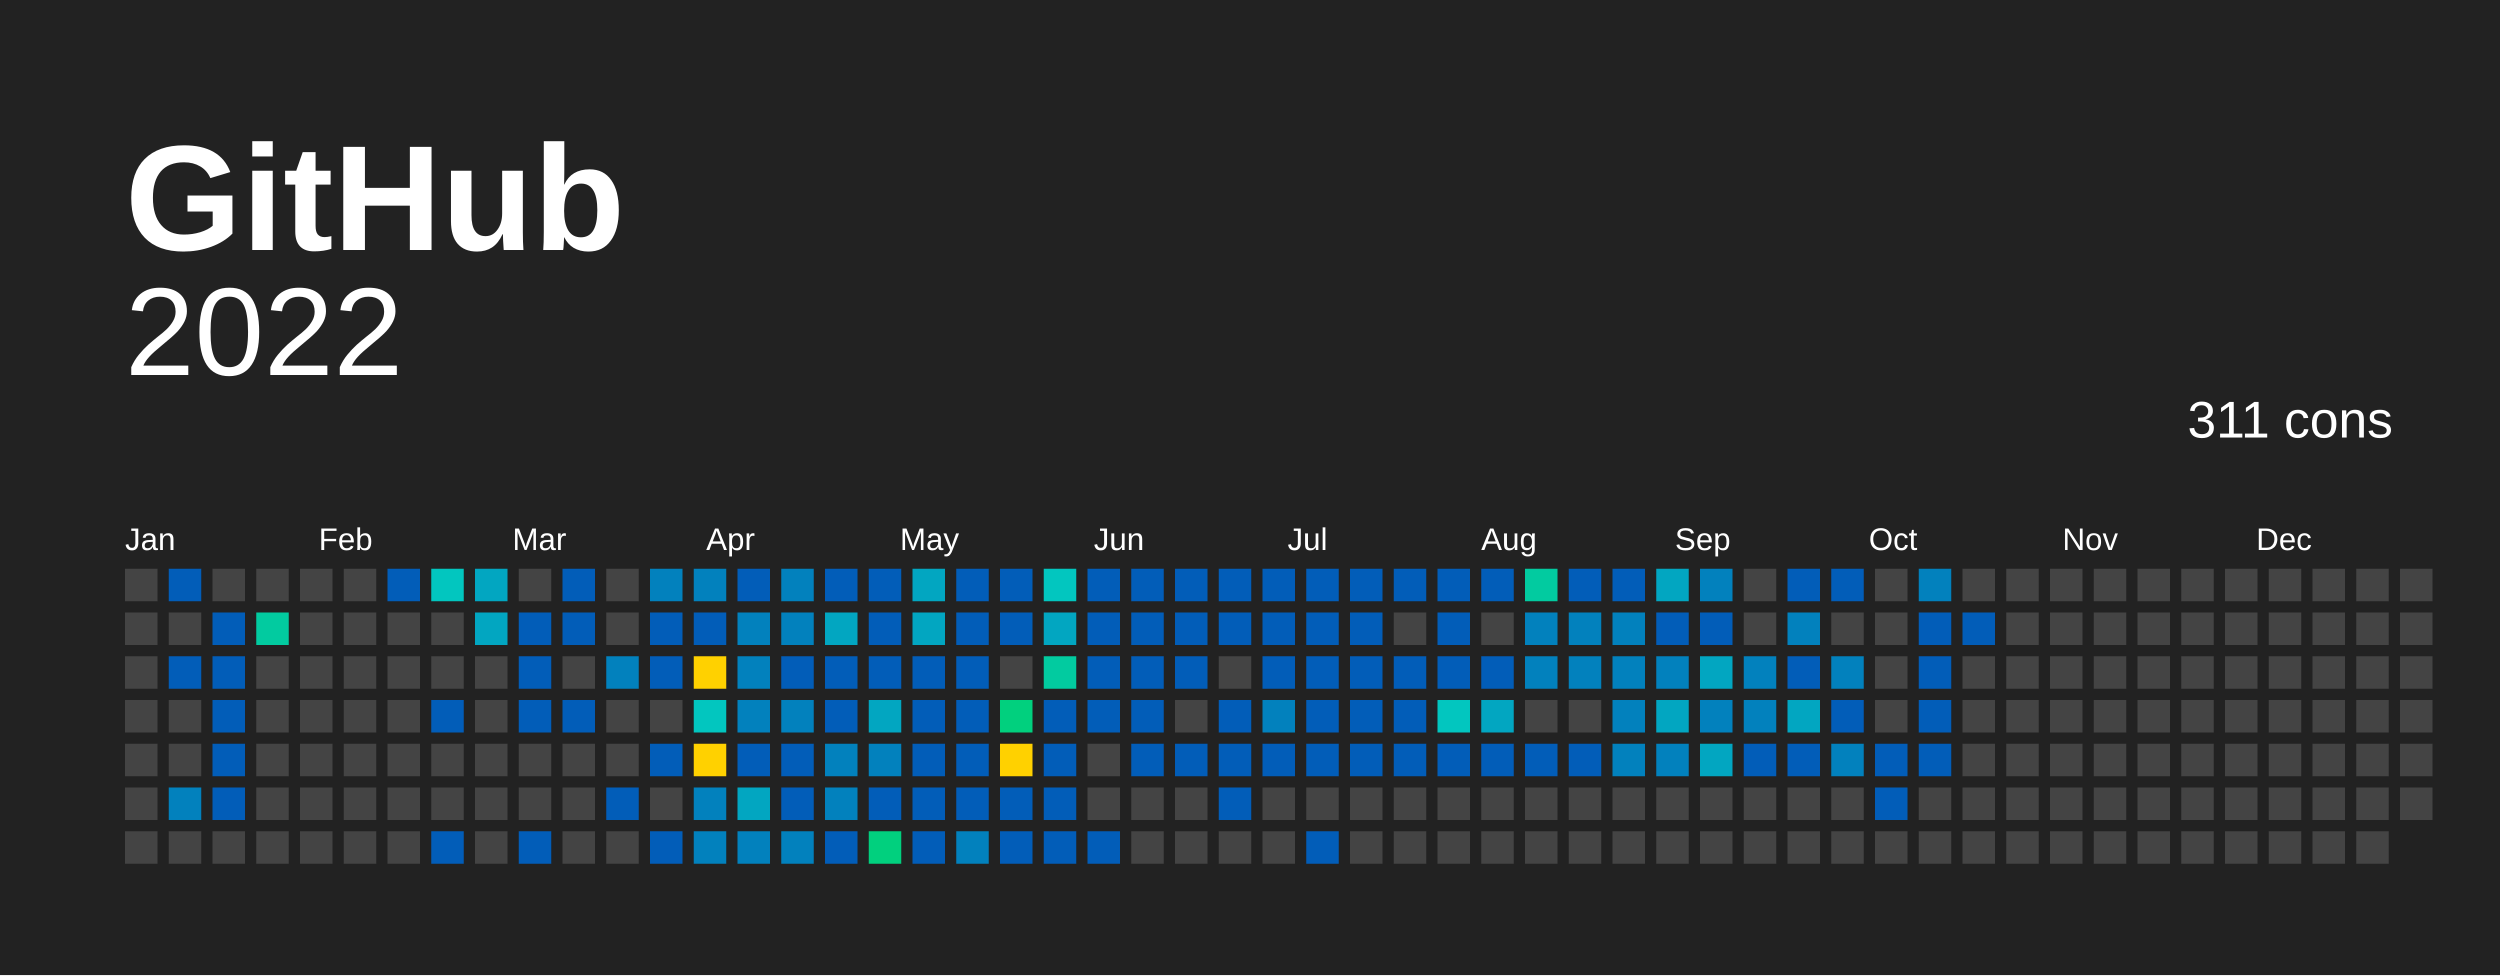
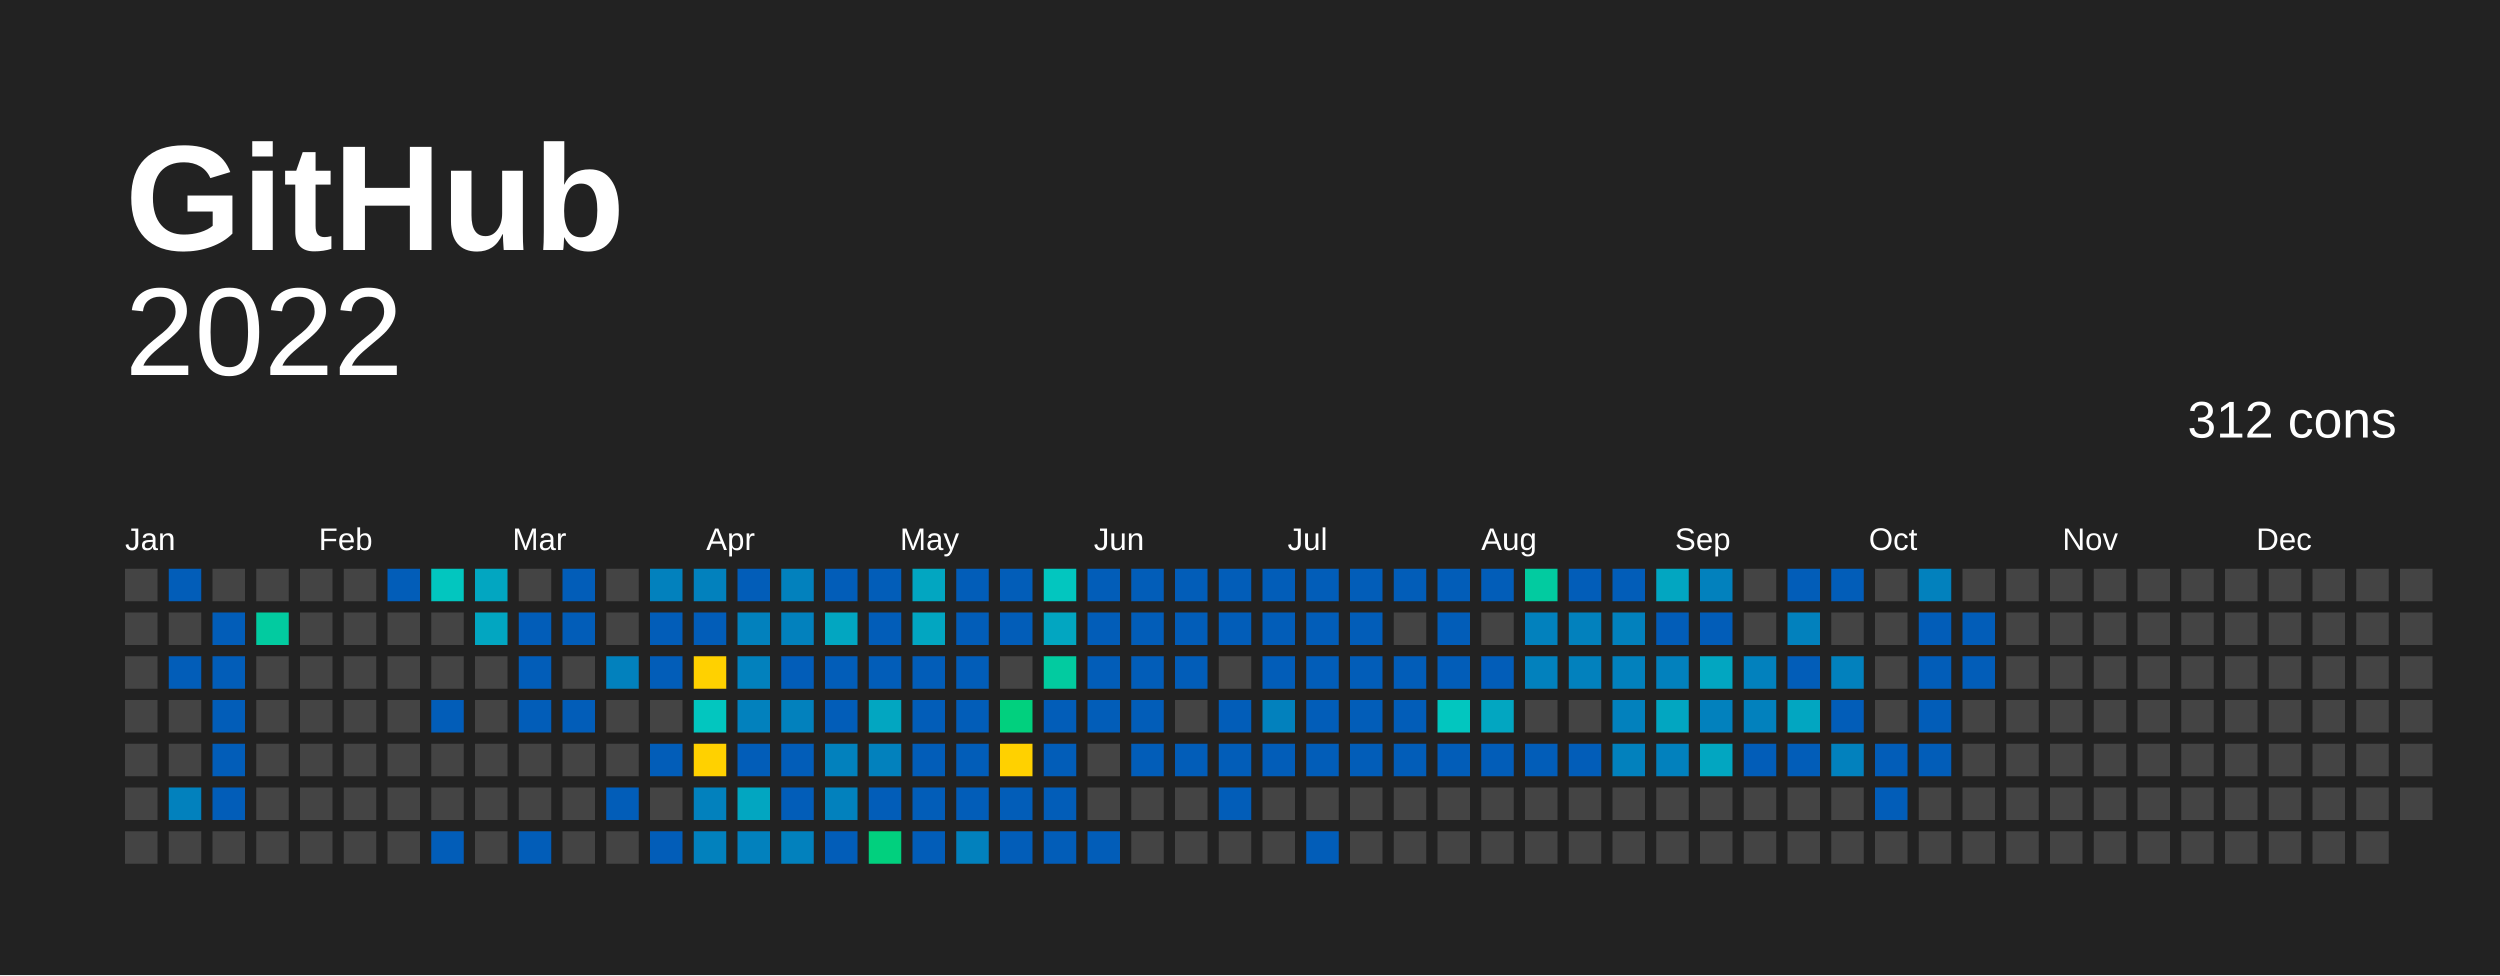
<svg xmlns="http://www.w3.org/2000/svg" baseProfile="full" height="78mm" version="1.1" viewBox="0,0,200,78" width="200mm">
  <defs />
  <rect fill="#222222" height="78" width="200" x="0" y="0" />
  <text fill="#FFFFFF" style="font-size:12px; font-family:Arial; font-weight:bold;" x="10" y="20">  GitHub</text>
  <text alignment-baseline="hanging" fill="#FFFFFF" style="font-size:10.0px; font-family:Arial;" x="10" y="30">2022</text>
-   <text alignment-baseline="hanging" fill="#FFFFFF" style="font-size:4.125px; font-family:Arial;" x="175" y="35">311 cons</text>
+   <text alignment-baseline="hanging" fill="#FFFFFF" style="font-size:4.125px; font-family:Arial;" x="175" y="35">312 cons</text>
  <text fill="#FFFFFF" style="font-size:2.5px; font-family:Arial" x="10.0" y="44">Jan</text>
  <text fill="#FFFFFF" style="font-size:2.5px; font-family:Arial" x="25.5" y="44">Feb</text>
  <text fill="#FFFFFF" style="font-size:2.5px; font-family:Arial" x="41.0" y="44">Mar</text>
  <text fill="#FFFFFF" style="font-size:2.5px; font-family:Arial" x="56.5" y="44">Apr</text>
  <text fill="#FFFFFF" style="font-size:2.5px; font-family:Arial" x="72.0" y="44">May</text>
  <text fill="#FFFFFF" style="font-size:2.5px; font-family:Arial" x="87.5" y="44">Jun</text>
  <text fill="#FFFFFF" style="font-size:2.5px; font-family:Arial" x="103.0" y="44">Jul</text>
  <text fill="#FFFFFF" style="font-size:2.5px; font-family:Arial" x="118.5" y="44">Aug</text>
  <text fill="#FFFFFF" style="font-size:2.5px; font-family:Arial" x="134.0" y="44">Sep</text>
  <text fill="#FFFFFF" style="font-size:2.5px; font-family:Arial" x="149.5" y="44">Oct</text>
  <text fill="#FFFFFF" style="font-size:2.5px; font-family:Arial" x="165.0" y="44">Nov</text>
  <text fill="#FFFFFF" style="font-size:2.5px; font-family:Arial" x="180.5" y="44">Dec</text>
  <rect fill="#444444" height="2.6" width="2.6" x="10.0" y="45.5" />
  <rect fill="#444444" height="2.6" width="2.6" x="10.0" y="49.0" />
  <rect fill="#444444" height="2.6" width="2.6" x="10.0" y="52.5" />
  <rect fill="#444444" height="2.6" width="2.6" x="10.0" y="56.0" />
  <rect fill="#444444" height="2.6" width="2.6" x="10.0" y="59.5" />
  <rect fill="#444444" height="2.6" width="2.6" x="10.0" y="63.0" />
  <rect fill="#444444" height="2.6" width="2.6" x="10.0" y="66.5" />
  <rect fill="#025db8" height="2.6" width="2.6" x="13.5" y="45.5" />
  <rect fill="#444444" height="2.6" width="2.6" x="13.5" y="49.0" />
  <rect fill="#025db8" height="2.6" width="2.6" x="13.5" y="52.5" />
  <rect fill="#444444" height="2.6" width="2.6" x="13.5" y="56.0" />
  <rect fill="#444444" height="2.6" width="2.6" x="13.5" y="59.5" />
  <rect fill="#0281bd" height="2.6" width="2.6" x="13.5" y="63.0" />
  <rect fill="#444444" height="2.6" width="2.6" x="13.5" y="66.5" />
  <rect fill="#444444" height="2.6" width="2.6" x="17.0" y="45.5" />
  <rect fill="#025db8" height="2.6" width="2.6" x="17.0" y="49.0" />
  <rect fill="#025db8" height="2.6" width="2.6" x="17.0" y="52.5" />
  <rect fill="#025db8" height="2.6" width="2.6" x="17.0" y="56.0" />
  <rect fill="#025db8" height="2.6" width="2.6" x="17.0" y="59.5" />
  <rect fill="#025db8" height="2.6" width="2.6" x="17.0" y="63.0" />
  <rect fill="#444444" height="2.6" width="2.6" x="17.0" y="66.5" />
  <rect fill="#444444" height="2.6" width="2.6" x="20.5" y="45.5" />
  <rect fill="#02cba0" height="2.6" width="2.6" x="20.5" y="49.0" />
  <rect fill="#444444" height="2.6" width="2.6" x="20.5" y="52.5" />
  <rect fill="#444444" height="2.6" width="2.6" x="20.5" y="56.0" />
  <rect fill="#444444" height="2.6" width="2.6" x="20.5" y="59.5" />
  <rect fill="#444444" height="2.6" width="2.6" x="20.5" y="63.0" />
  <rect fill="#444444" height="2.6" width="2.6" x="20.5" y="66.5" />
  <rect fill="#444444" height="2.6" width="2.6" x="24.0" y="45.5" />
  <rect fill="#444444" height="2.6" width="2.6" x="24.0" y="49.0" />
  <rect fill="#444444" height="2.6" width="2.6" x="24.0" y="52.5" />
  <rect fill="#444444" height="2.6" width="2.6" x="24.0" y="56.0" />
  <rect fill="#444444" height="2.6" width="2.6" x="24.0" y="59.5" />
  <rect fill="#444444" height="2.6" width="2.6" x="24.0" y="63.0" />
  <rect fill="#444444" height="2.6" width="2.6" x="24.0" y="66.5" />
  <rect fill="#444444" height="2.6" width="2.6" x="27.5" y="45.5" />
  <rect fill="#444444" height="2.6" width="2.6" x="27.5" y="49.0" />
  <rect fill="#444444" height="2.6" width="2.6" x="27.5" y="52.5" />
  <rect fill="#444444" height="2.6" width="2.6" x="27.5" y="56.0" />
  <rect fill="#444444" height="2.6" width="2.6" x="27.5" y="59.5" />
  <rect fill="#444444" height="2.6" width="2.6" x="27.5" y="63.0" />
  <rect fill="#444444" height="2.6" width="2.6" x="27.5" y="66.5" />
  <rect fill="#025db8" height="2.6" width="2.6" x="31.0" y="45.5" />
  <rect fill="#444444" height="2.6" width="2.6" x="31.0" y="49.0" />
  <rect fill="#444444" height="2.6" width="2.6" x="31.0" y="52.5" />
  <rect fill="#444444" height="2.6" width="2.6" x="31.0" y="56.0" />
  <rect fill="#444444" height="2.6" width="2.6" x="31.0" y="59.5" />
  <rect fill="#444444" height="2.6" width="2.6" x="31.0" y="63.0" />
  <rect fill="#444444" height="2.6" width="2.6" x="31.0" y="66.5" />
  <rect fill="#02c6bf" height="2.6" width="2.6" x="34.5" y="45.5" />
  <rect fill="#444444" height="2.6" width="2.6" x="34.5" y="49.0" />
  <rect fill="#444444" height="2.6" width="2.6" x="34.5" y="52.5" />
  <rect fill="#025db8" height="2.6" width="2.6" x="34.5" y="56.0" />
  <rect fill="#444444" height="2.6" width="2.6" x="34.5" y="59.5" />
  <rect fill="#444444" height="2.6" width="2.6" x="34.5" y="63.0" />
  <rect fill="#025db8" height="2.6" width="2.6" x="34.5" y="66.5" />
  <rect fill="#02a6c1" height="2.6" width="2.6" x="38.0" y="45.5" />
  <rect fill="#02a6c1" height="2.6" width="2.6" x="38.0" y="49.0" />
  <rect fill="#444444" height="2.6" width="2.6" x="38.0" y="52.5" />
  <rect fill="#444444" height="2.6" width="2.6" x="38.0" y="56.0" />
  <rect fill="#444444" height="2.6" width="2.6" x="38.0" y="59.5" />
  <rect fill="#444444" height="2.6" width="2.6" x="38.0" y="63.0" />
  <rect fill="#444444" height="2.6" width="2.6" x="38.0" y="66.5" />
  <rect fill="#444444" height="2.6" width="2.6" x="41.5" y="45.5" />
  <rect fill="#025db8" height="2.6" width="2.6" x="41.5" y="49.0" />
  <rect fill="#025db8" height="2.6" width="2.6" x="41.5" y="52.5" />
  <rect fill="#025db8" height="2.6" width="2.6" x="41.5" y="56.0" />
  <rect fill="#444444" height="2.6" width="2.6" x="41.5" y="59.5" />
  <rect fill="#444444" height="2.6" width="2.6" x="41.5" y="63.0" />
  <rect fill="#025db8" height="2.6" width="2.6" x="41.5" y="66.5" />
  <rect fill="#025db8" height="2.6" width="2.6" x="45.0" y="45.5" />
  <rect fill="#025db8" height="2.6" width="2.6" x="45.0" y="49.0" />
  <rect fill="#444444" height="2.6" width="2.6" x="45.0" y="52.5" />
  <rect fill="#025db8" height="2.6" width="2.6" x="45.0" y="56.0" />
  <rect fill="#444444" height="2.6" width="2.6" x="45.0" y="59.5" />
  <rect fill="#444444" height="2.6" width="2.6" x="45.0" y="63.0" />
  <rect fill="#444444" height="2.6" width="2.6" x="45.0" y="66.5" />
  <rect fill="#444444" height="2.6" width="2.6" x="48.5" y="45.5" />
  <rect fill="#444444" height="2.6" width="2.6" x="48.5" y="49.0" />
  <rect fill="#0281bd" height="2.6" width="2.6" x="48.5" y="52.5" />
  <rect fill="#444444" height="2.6" width="2.6" x="48.5" y="56.0" />
  <rect fill="#444444" height="2.6" width="2.6" x="48.5" y="59.5" />
  <rect fill="#025db8" height="2.6" width="2.6" x="48.5" y="63.0" />
  <rect fill="#444444" height="2.6" width="2.6" x="48.5" y="66.5" />
  <rect fill="#0281bd" height="2.6" width="2.6" x="52.0" y="45.5" />
  <rect fill="#025db8" height="2.6" width="2.6" x="52.0" y="49.0" />
  <rect fill="#025db8" height="2.6" width="2.6" x="52.0" y="52.5" />
  <rect fill="#444444" height="2.6" width="2.6" x="52.0" y="56.0" />
  <rect fill="#025db8" height="2.6" width="2.6" x="52.0" y="59.5" />
  <rect fill="#444444" height="2.6" width="2.6" x="52.0" y="63.0" />
  <rect fill="#025db8" height="2.6" width="2.6" x="52.0" y="66.5" />
  <rect fill="#0281bd" height="2.6" width="2.6" x="55.5" y="45.5" />
  <rect fill="#025db8" height="2.6" width="2.6" x="55.5" y="49.0" />
  <rect fill="#ffd100" height="2.6" width="2.6" x="55.5" y="52.5" />
  <rect fill="#02c6bf" height="2.6" width="2.6" x="55.5" y="56.0" />
  <rect fill="#ffd100" height="2.6" width="2.6" x="55.5" y="59.5" />
  <rect fill="#0281bd" height="2.6" width="2.6" x="55.5" y="63.0" />
  <rect fill="#0281bd" height="2.6" width="2.6" x="55.5" y="66.5" />
  <rect fill="#025db8" height="2.6" width="2.6" x="59.0" y="45.5" />
  <rect fill="#0281bd" height="2.6" width="2.6" x="59.0" y="49.0" />
  <rect fill="#0281bd" height="2.6" width="2.6" x="59.0" y="52.5" />
  <rect fill="#0281bd" height="2.6" width="2.6" x="59.0" y="56.0" />
  <rect fill="#025db8" height="2.6" width="2.6" x="59.0" y="59.5" />
  <rect fill="#02a6c1" height="2.6" width="2.6" x="59.0" y="63.0" />
  <rect fill="#0281bd" height="2.6" width="2.6" x="59.0" y="66.5" />
  <rect fill="#0281bd" height="2.6" width="2.6" x="62.5" y="45.5" />
  <rect fill="#0281bd" height="2.6" width="2.6" x="62.5" y="49.0" />
  <rect fill="#025db8" height="2.6" width="2.6" x="62.5" y="52.5" />
  <rect fill="#0281bd" height="2.6" width="2.6" x="62.5" y="56.0" />
  <rect fill="#025db8" height="2.6" width="2.6" x="62.5" y="59.5" />
  <rect fill="#025db8" height="2.6" width="2.6" x="62.5" y="63.0" />
  <rect fill="#0281bd" height="2.6" width="2.6" x="62.5" y="66.5" />
  <rect fill="#025db8" height="2.6" width="2.6" x="66.0" y="45.5" />
  <rect fill="#02a6c1" height="2.6" width="2.6" x="66.0" y="49.0" />
  <rect fill="#025db8" height="2.6" width="2.6" x="66.0" y="52.5" />
  <rect fill="#025db8" height="2.6" width="2.6" x="66.0" y="56.0" />
  <rect fill="#0281bd" height="2.6" width="2.6" x="66.0" y="59.5" />
  <rect fill="#0281bd" height="2.6" width="2.6" x="66.0" y="63.0" />
  <rect fill="#025db8" height="2.6" width="2.6" x="66.0" y="66.5" />
  <rect fill="#025db8" height="2.6" width="2.6" x="69.5" y="45.5" />
  <rect fill="#025db8" height="2.6" width="2.6" x="69.5" y="49.0" />
  <rect fill="#025db8" height="2.6" width="2.6" x="69.5" y="52.5" />
  <rect fill="#02a6c1" height="2.6" width="2.6" x="69.5" y="56.0" />
  <rect fill="#0281bd" height="2.6" width="2.6" x="69.5" y="59.5" />
  <rect fill="#025db8" height="2.6" width="2.6" x="69.5" y="63.0" />
  <rect fill="#01d07e" height="2.6" width="2.6" x="69.5" y="66.5" />
  <rect fill="#02a6c1" height="2.6" width="2.6" x="73.0" y="45.5" />
  <rect fill="#02a6c1" height="2.6" width="2.6" x="73.0" y="49.0" />
  <rect fill="#025db8" height="2.6" width="2.6" x="73.0" y="52.5" />
  <rect fill="#025db8" height="2.6" width="2.6" x="73.0" y="56.0" />
  <rect fill="#025db8" height="2.6" width="2.6" x="73.0" y="59.5" />
  <rect fill="#025db8" height="2.6" width="2.6" x="73.0" y="63.0" />
  <rect fill="#025db8" height="2.6" width="2.6" x="73.0" y="66.5" />
  <rect fill="#025db8" height="2.6" width="2.6" x="76.5" y="45.5" />
  <rect fill="#025db8" height="2.6" width="2.6" x="76.5" y="49.0" />
  <rect fill="#025db8" height="2.6" width="2.6" x="76.5" y="52.5" />
  <rect fill="#025db8" height="2.6" width="2.6" x="76.5" y="56.0" />
  <rect fill="#025db8" height="2.6" width="2.6" x="76.5" y="59.5" />
  <rect fill="#025db8" height="2.6" width="2.6" x="76.5" y="63.0" />
  <rect fill="#0281bd" height="2.6" width="2.6" x="76.5" y="66.5" />
  <rect fill="#025db8" height="2.6" width="2.6" x="80.0" y="45.5" />
  <rect fill="#025db8" height="2.6" width="2.6" x="80.0" y="49.0" />
  <rect fill="#444444" height="2.6" width="2.6" x="80.0" y="52.5" />
  <rect fill="#01d07e" height="2.6" width="2.6" x="80.0" y="56.0" />
  <rect fill="#FFD100" height="2.6" width="2.6" x="80.0" y="59.5" />
  <rect fill="#025db8" height="2.6" width="2.6" x="80.0" y="63.0" />
  <rect fill="#025db8" height="2.6" width="2.6" x="80.0" y="66.5" />
  <rect fill="#02c6bf" height="2.6" width="2.6" x="83.5" y="45.5" />
  <rect fill="#02a6c1" height="2.6" width="2.6" x="83.5" y="49.0" />
  <rect fill="#02cba0" height="2.6" width="2.6" x="83.5" y="52.5" />
  <rect fill="#025db8" height="2.6" width="2.6" x="83.5" y="56.0" />
  <rect fill="#025db8" height="2.6" width="2.6" x="83.5" y="59.5" />
  <rect fill="#025db8" height="2.6" width="2.6" x="83.5" y="63.0" />
  <rect fill="#025db8" height="2.6" width="2.6" x="83.5" y="66.5" />
  <rect fill="#025db8" height="2.6" width="2.6" x="87.0" y="45.5" />
  <rect fill="#025db8" height="2.6" width="2.6" x="87.0" y="49.0" />
  <rect fill="#025db8" height="2.6" width="2.6" x="87.0" y="52.5" />
  <rect fill="#025db8" height="2.6" width="2.6" x="87.0" y="56.0" />
  <rect fill="#444444" height="2.6" width="2.6" x="87.0" y="59.5" />
  <rect fill="#444444" height="2.6" width="2.6" x="87.0" y="63.0" />
  <rect fill="#025db8" height="2.6" width="2.6" x="87.0" y="66.5" />
  <rect fill="#025db8" height="2.6" width="2.6" x="90.5" y="45.5" />
  <rect fill="#025db8" height="2.6" width="2.6" x="90.5" y="49.0" />
  <rect fill="#025db8" height="2.6" width="2.6" x="90.5" y="52.5" />
  <rect fill="#025db8" height="2.6" width="2.6" x="90.5" y="56.0" />
  <rect fill="#025db8" height="2.6" width="2.6" x="90.5" y="59.5" />
  <rect fill="#444444" height="2.6" width="2.6" x="90.5" y="63.0" />
  <rect fill="#444444" height="2.6" width="2.6" x="90.5" y="66.5" />
  <rect fill="#025db8" height="2.6" width="2.6" x="94.0" y="45.5" />
  <rect fill="#025db8" height="2.6" width="2.6" x="94.0" y="49.0" />
  <rect fill="#025db8" height="2.6" width="2.6" x="94.0" y="52.5" />
  <rect fill="#444444" height="2.6" width="2.6" x="94.0" y="56.0" />
  <rect fill="#025db8" height="2.6" width="2.6" x="94.0" y="59.5" />
  <rect fill="#444444" height="2.6" width="2.6" x="94.0" y="63.0" />
  <rect fill="#444444" height="2.6" width="2.6" x="94.0" y="66.5" />
  <rect fill="#025db8" height="2.6" width="2.6" x="97.5" y="45.5" />
  <rect fill="#025db8" height="2.6" width="2.6" x="97.5" y="49.0" />
  <rect fill="#444444" height="2.6" width="2.6" x="97.5" y="52.5" />
  <rect fill="#025db8" height="2.6" width="2.6" x="97.5" y="56.0" />
  <rect fill="#025db8" height="2.6" width="2.6" x="97.5" y="59.5" />
  <rect fill="#025db8" height="2.6" width="2.6" x="97.5" y="63.0" />
  <rect fill="#444444" height="2.6" width="2.6" x="97.5" y="66.5" />
  <rect fill="#025db8" height="2.6" width="2.6" x="101.0" y="45.5" />
  <rect fill="#025db8" height="2.6" width="2.6" x="101.0" y="49.0" />
  <rect fill="#025db8" height="2.6" width="2.6" x="101.0" y="52.5" />
  <rect fill="#0281bd" height="2.6" width="2.6" x="101.0" y="56.0" />
  <rect fill="#025db8" height="2.6" width="2.6" x="101.0" y="59.5" />
  <rect fill="#444444" height="2.6" width="2.6" x="101.0" y="63.0" />
  <rect fill="#444444" height="2.6" width="2.6" x="101.0" y="66.5" />
  <rect fill="#025db8" height="2.6" width="2.6" x="104.5" y="45.5" />
  <rect fill="#025db8" height="2.6" width="2.6" x="104.5" y="49.0" />
  <rect fill="#025db8" height="2.6" width="2.6" x="104.5" y="52.5" />
  <rect fill="#025db8" height="2.6" width="2.6" x="104.5" y="56.0" />
  <rect fill="#025db8" height="2.6" width="2.6" x="104.5" y="59.5" />
  <rect fill="#444444" height="2.6" width="2.6" x="104.5" y="63.0" />
  <rect fill="#025db8" height="2.6" width="2.6" x="104.5" y="66.5" />
  <rect fill="#025db8" height="2.6" width="2.6" x="108.0" y="45.5" />
  <rect fill="#025db8" height="2.6" width="2.6" x="108.0" y="49.0" />
  <rect fill="#025db8" height="2.6" width="2.6" x="108.0" y="52.5" />
  <rect fill="#025db8" height="2.6" width="2.6" x="108.0" y="56.0" />
  <rect fill="#025db8" height="2.6" width="2.6" x="108.0" y="59.5" />
  <rect fill="#444444" height="2.6" width="2.6" x="108.0" y="63.0" />
  <rect fill="#444444" height="2.6" width="2.6" x="108.0" y="66.5" />
  <rect fill="#025db8" height="2.6" width="2.6" x="111.5" y="45.5" />
  <rect fill="#444444" height="2.6" width="2.6" x="111.5" y="49.0" />
  <rect fill="#025db8" height="2.6" width="2.6" x="111.5" y="52.5" />
  <rect fill="#025db8" height="2.6" width="2.6" x="111.5" y="56.0" />
  <rect fill="#025db8" height="2.6" width="2.6" x="111.5" y="59.5" />
  <rect fill="#444444" height="2.6" width="2.6" x="111.5" y="63.0" />
  <rect fill="#444444" height="2.6" width="2.6" x="111.5" y="66.5" />
  <rect fill="#025db8" height="2.6" width="2.6" x="115.0" y="45.5" />
  <rect fill="#025db8" height="2.6" width="2.6" x="115.0" y="49.0" />
  <rect fill="#025db8" height="2.6" width="2.6" x="115.0" y="52.5" />
  <rect fill="#02c6bf" height="2.6" width="2.6" x="115.0" y="56.0" />
  <rect fill="#025db8" height="2.6" width="2.6" x="115.0" y="59.5" />
  <rect fill="#444444" height="2.6" width="2.6" x="115.0" y="63.0" />
  <rect fill="#444444" height="2.6" width="2.6" x="115.0" y="66.5" />
  <rect fill="#025db8" height="2.6" width="2.6" x="118.5" y="45.5" />
  <rect fill="#444444" height="2.6" width="2.6" x="118.5" y="49.0" />
  <rect fill="#025db8" height="2.6" width="2.6" x="118.5" y="52.5" />
  <rect fill="#02a6c1" height="2.6" width="2.6" x="118.5" y="56.0" />
  <rect fill="#025db8" height="2.6" width="2.6" x="118.5" y="59.5" />
  <rect fill="#444444" height="2.6" width="2.6" x="118.5" y="63.0" />
  <rect fill="#444444" height="2.6" width="2.6" x="118.5" y="66.5" />
  <rect fill="#02cba0" height="2.6" width="2.6" x="122.0" y="45.5" />
  <rect fill="#0281bd" height="2.6" width="2.6" x="122.0" y="49.0" />
  <rect fill="#0281bd" height="2.6" width="2.6" x="122.0" y="52.5" />
  <rect fill="#444444" height="2.6" width="2.6" x="122.0" y="56.0" />
  <rect fill="#025db8" height="2.6" width="2.6" x="122.0" y="59.5" />
  <rect fill="#444444" height="2.6" width="2.6" x="122.0" y="63.0" />
  <rect fill="#444444" height="2.6" width="2.6" x="122.0" y="66.5" />
  <rect fill="#025db8" height="2.6" width="2.6" x="125.5" y="45.5" />
  <rect fill="#0281bd" height="2.6" width="2.6" x="125.5" y="49.0" />
  <rect fill="#0281bd" height="2.6" width="2.6" x="125.5" y="52.5" />
  <rect fill="#444444" height="2.6" width="2.6" x="125.5" y="56.0" />
  <rect fill="#025db8" height="2.6" width="2.6" x="125.5" y="59.5" />
  <rect fill="#444444" height="2.6" width="2.6" x="125.5" y="63.0" />
  <rect fill="#444444" height="2.6" width="2.6" x="125.5" y="66.5" />
  <rect fill="#025db8" height="2.6" width="2.6" x="129.0" y="45.5" />
  <rect fill="#0281bd" height="2.6" width="2.6" x="129.0" y="49.0" />
  <rect fill="#0281bd" height="2.6" width="2.6" x="129.0" y="52.5" />
  <rect fill="#0281bd" height="2.6" width="2.6" x="129.0" y="56.0" />
  <rect fill="#0281bd" height="2.6" width="2.6" x="129.0" y="59.5" />
  <rect fill="#444444" height="2.6" width="2.6" x="129.0" y="63.0" />
  <rect fill="#444444" height="2.6" width="2.6" x="129.0" y="66.5" />
  <rect fill="#02a6c1" height="2.6" width="2.6" x="132.5" y="45.5" />
  <rect fill="#025db8" height="2.6" width="2.6" x="132.5" y="49.0" />
  <rect fill="#0281bd" height="2.6" width="2.6" x="132.5" y="52.5" />
  <rect fill="#02a6c1" height="2.6" width="2.6" x="132.5" y="56.0" />
  <rect fill="#0281bd" height="2.6" width="2.6" x="132.5" y="59.5" />
  <rect fill="#444444" height="2.6" width="2.6" x="132.5" y="63.0" />
  <rect fill="#444444" height="2.6" width="2.6" x="132.5" y="66.5" />
  <rect fill="#0281bd" height="2.6" width="2.6" x="136.0" y="45.5" />
  <rect fill="#025db8" height="2.6" width="2.6" x="136.0" y="49.0" />
  <rect fill="#02a6c1" height="2.6" width="2.6" x="136.0" y="52.5" />
  <rect fill="#0281bd" height="2.6" width="2.6" x="136.0" y="56.0" />
  <rect fill="#02a6c1" height="2.6" width="2.6" x="136.0" y="59.5" />
  <rect fill="#444444" height="2.6" width="2.6" x="136.0" y="63.0" />
  <rect fill="#444444" height="2.6" width="2.6" x="136.0" y="66.5" />
  <rect fill="#444444" height="2.6" width="2.6" x="139.5" y="45.5" />
  <rect fill="#444444" height="2.6" width="2.6" x="139.5" y="49.0" />
  <rect fill="#0281bd" height="2.6" width="2.6" x="139.5" y="52.5" />
  <rect fill="#0281bd" height="2.6" width="2.6" x="139.5" y="56.0" />
  <rect fill="#025db8" height="2.6" width="2.6" x="139.5" y="59.5" />
  <rect fill="#444444" height="2.6" width="2.6" x="139.5" y="63.0" />
  <rect fill="#444444" height="2.6" width="2.6" x="139.5" y="66.5" />
  <rect fill="#025db8" height="2.6" width="2.6" x="143.0" y="45.5" />
  <rect fill="#0281bd" height="2.6" width="2.6" x="143.0" y="49.0" />
  <rect fill="#025db8" height="2.6" width="2.6" x="143.0" y="52.5" />
  <rect fill="#02a6c1" height="2.6" width="2.6" x="143.0" y="56.0" />
  <rect fill="#025db8" height="2.6" width="2.6" x="143.0" y="59.5" />
  <rect fill="#444444" height="2.6" width="2.6" x="143.0" y="63.0" />
  <rect fill="#444444" height="2.6" width="2.6" x="143.0" y="66.5" />
  <rect fill="#025db8" height="2.6" width="2.6" x="146.5" y="45.5" />
  <rect fill="#444444" height="2.6" width="2.6" x="146.5" y="49.0" />
  <rect fill="#0281bd" height="2.6" width="2.6" x="146.5" y="52.5" />
  <rect fill="#025db8" height="2.6" width="2.6" x="146.5" y="56.0" />
  <rect fill="#0281bd" height="2.6" width="2.6" x="146.5" y="59.5" />
  <rect fill="#444444" height="2.6" width="2.6" x="146.5" y="63.0" />
  <rect fill="#444444" height="2.6" width="2.6" x="146.5" y="66.5" />
  <rect fill="#444444" height="2.6" width="2.6" x="150.0" y="45.5" />
  <rect fill="#444444" height="2.6" width="2.6" x="150.0" y="49.0" />
  <rect fill="#444444" height="2.6" width="2.6" x="150.0" y="52.5" />
  <rect fill="#444444" height="2.6" width="2.6" x="150.0" y="56.0" />
  <rect fill="#025db8" height="2.6" width="2.6" x="150.0" y="59.5" />
  <rect fill="#025db8" height="2.6" width="2.6" x="150.0" y="63.0" />
  <rect fill="#444444" height="2.6" width="2.6" x="150.0" y="66.5" />
  <rect fill="#0281bd" height="2.6" width="2.6" x="153.5" y="45.5" />
  <rect fill="#025db8" height="2.6" width="2.6" x="153.5" y="49.0" />
  <rect fill="#025db8" height="2.6" width="2.6" x="153.5" y="52.5" />
  <rect fill="#025db8" height="2.6" width="2.6" x="153.5" y="56.0" />
  <rect fill="#025db8" height="2.6" width="2.6" x="153.5" y="59.5" />
  <rect fill="#444444" height="2.6" width="2.6" x="153.5" y="63.0" />
  <rect fill="#444444" height="2.6" width="2.6" x="153.5" y="66.5" />
  <rect fill="#444444" height="2.6" width="2.6" x="157.0" y="45.5" />
  <rect fill="#025db8" height="2.6" width="2.6" x="157.0" y="49.0" />
-   <rect fill="#444444" height="2.6" width="2.6" x="157.0" y="52.5" />
+   <rect fill="#025db8" height="2.6" width="2.6" x="157.0" y="52.5" />
  <rect fill="#444444" height="2.6" width="2.6" x="157.0" y="56.0" />
  <rect fill="#444444" height="2.6" width="2.6" x="157.0" y="59.5" />
  <rect fill="#444444" height="2.6" width="2.6" x="157.0" y="63.0" />
  <rect fill="#444444" height="2.6" width="2.6" x="157.0" y="66.5" />
  <rect fill="#444444" height="2.6" width="2.6" x="160.5" y="45.5" />
  <rect fill="#444444" height="2.6" width="2.6" x="160.5" y="49.0" />
  <rect fill="#444444" height="2.6" width="2.6" x="160.5" y="52.5" />
  <rect fill="#444444" height="2.6" width="2.6" x="160.5" y="56.0" />
  <rect fill="#444444" height="2.6" width="2.6" x="160.5" y="59.5" />
  <rect fill="#444444" height="2.6" width="2.6" x="160.5" y="63.0" />
  <rect fill="#444444" height="2.6" width="2.6" x="160.5" y="66.5" />
  <rect fill="#444444" height="2.6" width="2.6" x="164.0" y="45.5" />
  <rect fill="#444444" height="2.6" width="2.6" x="164.0" y="49.0" />
  <rect fill="#444444" height="2.6" width="2.6" x="164.0" y="52.5" />
  <rect fill="#444444" height="2.6" width="2.6" x="164.0" y="56.0" />
  <rect fill="#444444" height="2.6" width="2.6" x="164.0" y="59.5" />
  <rect fill="#444444" height="2.6" width="2.6" x="164.0" y="63.0" />
  <rect fill="#444444" height="2.6" width="2.6" x="164.0" y="66.5" />
  <rect fill="#444444" height="2.6" width="2.6" x="167.5" y="45.5" />
  <rect fill="#444444" height="2.6" width="2.6" x="167.5" y="49.0" />
  <rect fill="#444444" height="2.6" width="2.6" x="167.5" y="52.5" />
  <rect fill="#444444" height="2.6" width="2.6" x="167.5" y="56.0" />
  <rect fill="#444444" height="2.6" width="2.6" x="167.5" y="59.5" />
  <rect fill="#444444" height="2.6" width="2.6" x="167.5" y="63.0" />
  <rect fill="#444444" height="2.6" width="2.6" x="167.5" y="66.5" />
  <rect fill="#444444" height="2.6" width="2.6" x="171.0" y="45.5" />
  <rect fill="#444444" height="2.6" width="2.6" x="171.0" y="49.0" />
  <rect fill="#444444" height="2.6" width="2.6" x="171.0" y="52.5" />
  <rect fill="#444444" height="2.6" width="2.6" x="171.0" y="56.0" />
  <rect fill="#444444" height="2.6" width="2.6" x="171.0" y="59.5" />
  <rect fill="#444444" height="2.6" width="2.6" x="171.0" y="63.0" />
  <rect fill="#444444" height="2.6" width="2.6" x="171.0" y="66.5" />
  <rect fill="#444444" height="2.6" width="2.6" x="174.5" y="45.5" />
  <rect fill="#444444" height="2.6" width="2.6" x="174.5" y="49.0" />
  <rect fill="#444444" height="2.6" width="2.6" x="174.5" y="52.5" />
  <rect fill="#444444" height="2.6" width="2.6" x="174.5" y="56.0" />
  <rect fill="#444444" height="2.6" width="2.6" x="174.5" y="59.5" />
  <rect fill="#444444" height="2.6" width="2.6" x="174.5" y="63.0" />
  <rect fill="#444444" height="2.6" width="2.6" x="174.5" y="66.5" />
  <rect fill="#444444" height="2.6" width="2.6" x="178.0" y="45.5" />
  <rect fill="#444444" height="2.6" width="2.6" x="178.0" y="49.0" />
  <rect fill="#444444" height="2.6" width="2.6" x="178.0" y="52.5" />
  <rect fill="#444444" height="2.6" width="2.6" x="178.0" y="56.0" />
  <rect fill="#444444" height="2.6" width="2.6" x="178.0" y="59.5" />
  <rect fill="#444444" height="2.6" width="2.6" x="178.0" y="63.0" />
  <rect fill="#444444" height="2.6" width="2.6" x="178.0" y="66.5" />
  <rect fill="#444444" height="2.6" width="2.6" x="181.5" y="45.5" />
  <rect fill="#444444" height="2.6" width="2.6" x="181.5" y="49.0" />
  <rect fill="#444444" height="2.6" width="2.6" x="181.5" y="52.5" />
  <rect fill="#444444" height="2.6" width="2.6" x="181.5" y="56.0" />
  <rect fill="#444444" height="2.6" width="2.6" x="181.5" y="59.5" />
  <rect fill="#444444" height="2.6" width="2.6" x="181.5" y="63.0" />
  <rect fill="#444444" height="2.6" width="2.6" x="181.5" y="66.5" />
  <rect fill="#444444" height="2.6" width="2.6" x="185.0" y="45.5" />
  <rect fill="#444444" height="2.6" width="2.6" x="185.0" y="49.0" />
  <rect fill="#444444" height="2.6" width="2.6" x="185.0" y="52.5" />
  <rect fill="#444444" height="2.6" width="2.6" x="185.0" y="56.0" />
  <rect fill="#444444" height="2.6" width="2.6" x="185.0" y="59.5" />
  <rect fill="#444444" height="2.6" width="2.6" x="185.0" y="63.0" />
  <rect fill="#444444" height="2.6" width="2.6" x="185.0" y="66.5" />
  <rect fill="#444444" height="2.6" width="2.6" x="188.5" y="45.5" />
  <rect fill="#444444" height="2.6" width="2.6" x="188.5" y="49.0" />
  <rect fill="#444444" height="2.6" width="2.6" x="188.5" y="52.5" />
  <rect fill="#444444" height="2.6" width="2.6" x="188.5" y="56.0" />
  <rect fill="#444444" height="2.6" width="2.6" x="188.5" y="59.5" />
  <rect fill="#444444" height="2.6" width="2.6" x="188.5" y="63.0" />
  <rect fill="#444444" height="2.6" width="2.6" x="188.5" y="66.5" />
  <rect fill="#444444" height="2.6" width="2.6" x="192.0" y="45.5" />
  <rect fill="#444444" height="2.6" width="2.6" x="192.0" y="49.0" />
  <rect fill="#444444" height="2.6" width="2.6" x="192.0" y="52.5" />
  <rect fill="#444444" height="2.6" width="2.6" x="192.0" y="56.0" />
  <rect fill="#444444" height="2.6" width="2.6" x="192.0" y="59.5" />
  <rect fill="#444444" height="2.6" width="2.6" x="192.0" y="63.0" />
</svg>
